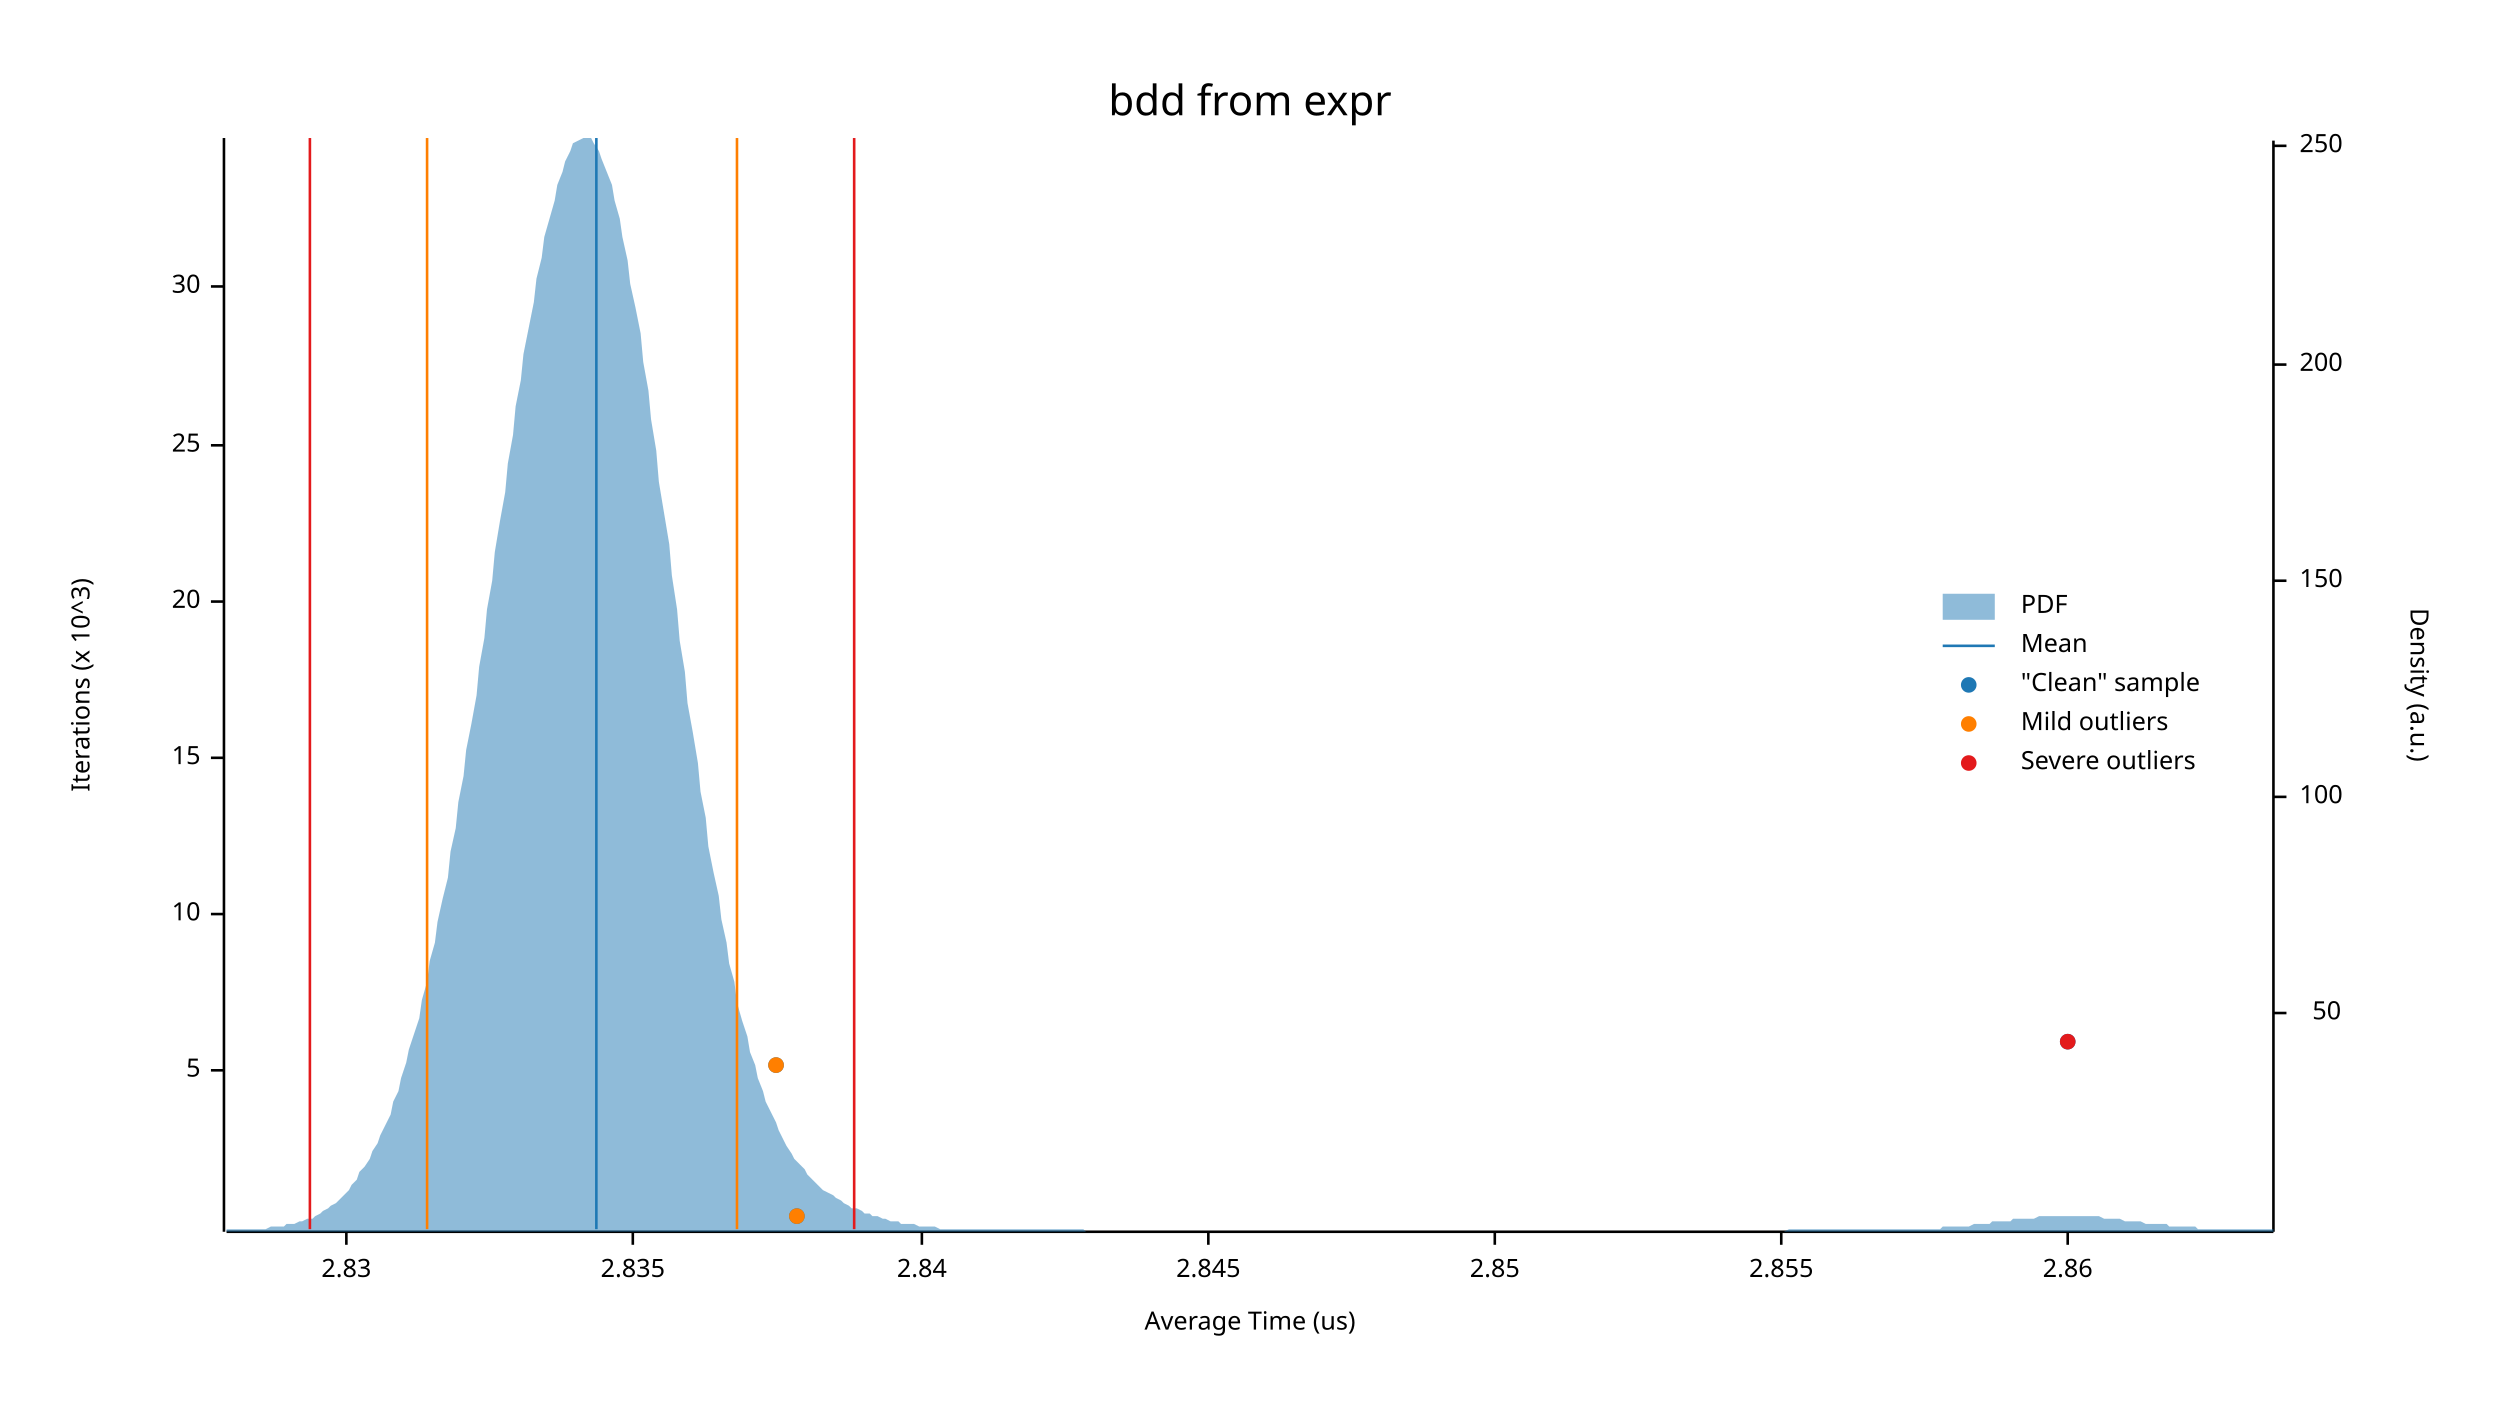
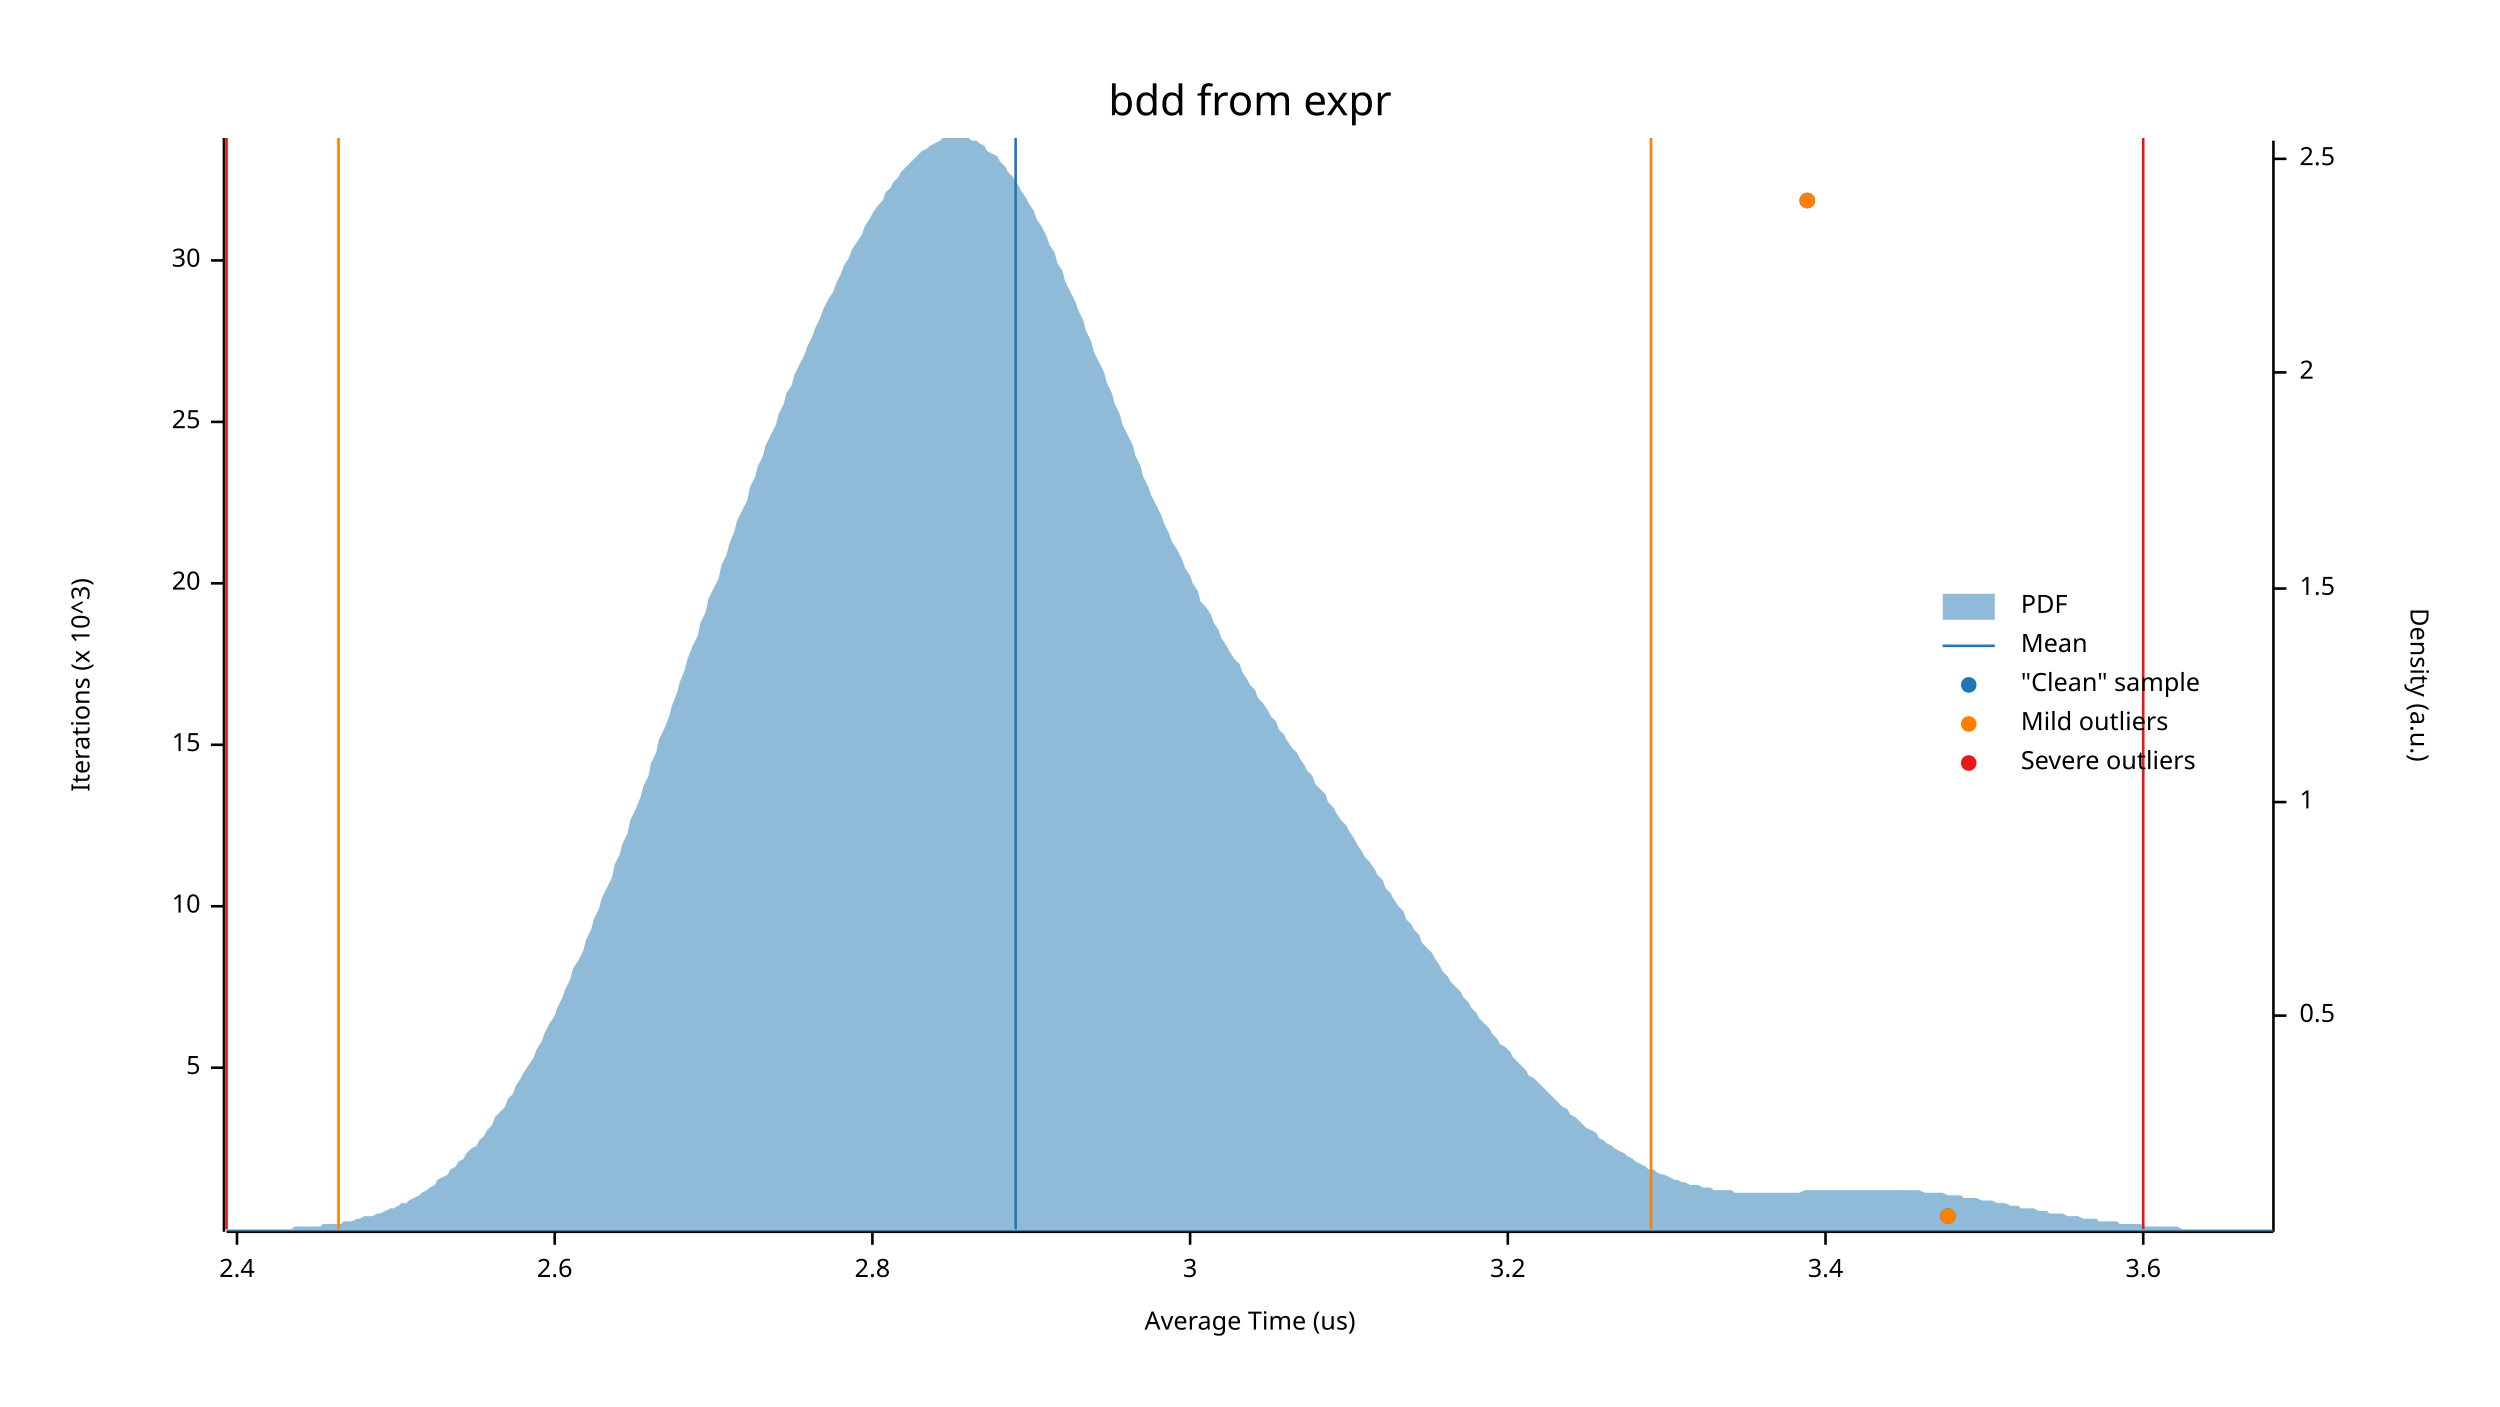
<svg xmlns="http://www.w3.org/2000/svg" width="960" height="540" viewBox="0 0 960 540">
  <text x="480" y="32" dy="0.76em" text-anchor="middle" font-family="sans-serif" font-size="16.129" opacity="1" fill="#000000">
bdd from expr
</text>
  <text x="27" y="263" dy="0.76em" text-anchor="middle" font-family="sans-serif" font-size="9.677" opacity="1" fill="#000000" transform="rotate(270, 27, 263)">
Iterations (x 10^3)
</text>
  <text x="480" y="513" dy="-0.5ex" text-anchor="middle" font-family="sans-serif" font-size="9.677" opacity="1" fill="#000000">
Average Time (us)
</text>
  <polyline fill="none" opacity="1" stroke="#000000" stroke-width="1" points="86,53 86,473 " />
-   <text x="77" y="411" dy="0.5ex" text-anchor="end" font-family="sans-serif" font-size="9.677" opacity="1" fill="#000000">
+   <text x="77" y="410" dy="0.5ex" text-anchor="end" font-family="sans-serif" font-size="9.677" opacity="1" fill="#000000">
5
</text>
-   <polyline fill="none" opacity="1" stroke="#000000" stroke-width="1" points="81,411 86,411 " />
-   <text x="77" y="351" dy="0.5ex" text-anchor="end" font-family="sans-serif" font-size="9.677" opacity="1" fill="#000000">
+   <polyline fill="none" opacity="1" stroke="#000000" stroke-width="1" points="81,410 86,410 " />
+   <text x="77" y="348" dy="0.5ex" text-anchor="end" font-family="sans-serif" font-size="9.677" opacity="1" fill="#000000">
10
</text>
-   <polyline fill="none" opacity="1" stroke="#000000" stroke-width="1" points="81,351 86,351 " />
-   <text x="77" y="291" dy="0.5ex" text-anchor="end" font-family="sans-serif" font-size="9.677" opacity="1" fill="#000000">
+   <polyline fill="none" opacity="1" stroke="#000000" stroke-width="1" points="81,348 86,348 " />
+   <text x="77" y="286" dy="0.5ex" text-anchor="end" font-family="sans-serif" font-size="9.677" opacity="1" fill="#000000">
15
</text>
-   <polyline fill="none" opacity="1" stroke="#000000" stroke-width="1" points="81,291 86,291 " />
-   <text x="77" y="231" dy="0.5ex" text-anchor="end" font-family="sans-serif" font-size="9.677" opacity="1" fill="#000000">
+   <polyline fill="none" opacity="1" stroke="#000000" stroke-width="1" points="81,286 86,286 " />
+   <text x="77" y="224" dy="0.5ex" text-anchor="end" font-family="sans-serif" font-size="9.677" opacity="1" fill="#000000">
20
</text>
-   <polyline fill="none" opacity="1" stroke="#000000" stroke-width="1" points="81,231 86,231 " />
-   <text x="77" y="171" dy="0.5ex" text-anchor="end" font-family="sans-serif" font-size="9.677" opacity="1" fill="#000000">
+   <polyline fill="none" opacity="1" stroke="#000000" stroke-width="1" points="81,224 86,224 " />
+   <text x="77" y="162" dy="0.5ex" text-anchor="end" font-family="sans-serif" font-size="9.677" opacity="1" fill="#000000">
25
</text>
-   <polyline fill="none" opacity="1" stroke="#000000" stroke-width="1" points="81,171 86,171 " />
-   <text x="77" y="110" dy="0.5ex" text-anchor="end" font-family="sans-serif" font-size="9.677" opacity="1" fill="#000000">
+   <polyline fill="none" opacity="1" stroke="#000000" stroke-width="1" points="81,162 86,162 " />
+   <text x="77" y="100" dy="0.5ex" text-anchor="end" font-family="sans-serif" font-size="9.677" opacity="1" fill="#000000">
30
</text>
-   <polyline fill="none" opacity="1" stroke="#000000" stroke-width="1" points="81,110 86,110 " />
+   <polyline fill="none" opacity="1" stroke="#000000" stroke-width="1" points="81,100 86,100 " />
  <polyline fill="none" opacity="1" stroke="#000000" stroke-width="1" points="87,473 873,473 " />
-   <text x="133" y="483" dy="0.76em" text-anchor="middle" font-family="sans-serif" font-size="9.677" opacity="1" fill="#000000">
- 2.83
+   <text x="91" y="483" dy="0.76em" text-anchor="middle" font-family="sans-serif" font-size="9.677" opacity="1" fill="#000000">
+ 2.4
</text>
-   <polyline fill="none" opacity="1" stroke="#000000" stroke-width="1" points="133,473 133,478 " />
-   <text x="243" y="483" dy="0.76em" text-anchor="middle" font-family="sans-serif" font-size="9.677" opacity="1" fill="#000000">
- 2.835
+   <polyline fill="none" opacity="1" stroke="#000000" stroke-width="1" points="91,473 91,478 " />
+   <text x="213" y="483" dy="0.76em" text-anchor="middle" font-family="sans-serif" font-size="9.677" opacity="1" fill="#000000">
+ 2.6
</text>
-   <polyline fill="none" opacity="1" stroke="#000000" stroke-width="1" points="243,473 243,478 " />
-   <text x="354" y="483" dy="0.76em" text-anchor="middle" font-family="sans-serif" font-size="9.677" opacity="1" fill="#000000">
- 2.84
+   <polyline fill="none" opacity="1" stroke="#000000" stroke-width="1" points="213,473 213,478 " />
+   <text x="335" y="483" dy="0.76em" text-anchor="middle" font-family="sans-serif" font-size="9.677" opacity="1" fill="#000000">
+ 2.8
</text>
-   <polyline fill="none" opacity="1" stroke="#000000" stroke-width="1" points="354,473 354,478 " />
-   <text x="464" y="483" dy="0.76em" text-anchor="middle" font-family="sans-serif" font-size="9.677" opacity="1" fill="#000000">
- 2.845
+   <polyline fill="none" opacity="1" stroke="#000000" stroke-width="1" points="335,473 335,478 " />
+   <text x="457" y="483" dy="0.76em" text-anchor="middle" font-family="sans-serif" font-size="9.677" opacity="1" fill="#000000">
+ 3
</text>
-   <polyline fill="none" opacity="1" stroke="#000000" stroke-width="1" points="464,473 464,478 " />
-   <text x="574" y="483" dy="0.76em" text-anchor="middle" font-family="sans-serif" font-size="9.677" opacity="1" fill="#000000">
- 2.85
+   <polyline fill="none" opacity="1" stroke="#000000" stroke-width="1" points="457,473 457,478 " />
+   <text x="579" y="483" dy="0.76em" text-anchor="middle" font-family="sans-serif" font-size="9.677" opacity="1" fill="#000000">
+ 3.2
</text>
-   <polyline fill="none" opacity="1" stroke="#000000" stroke-width="1" points="574,473 574,478 " />
-   <text x="684" y="483" dy="0.76em" text-anchor="middle" font-family="sans-serif" font-size="9.677" opacity="1" fill="#000000">
- 2.855
+   <polyline fill="none" opacity="1" stroke="#000000" stroke-width="1" points="579,473 579,478 " />
+   <text x="701" y="483" dy="0.76em" text-anchor="middle" font-family="sans-serif" font-size="9.677" opacity="1" fill="#000000">
+ 3.4
</text>
-   <polyline fill="none" opacity="1" stroke="#000000" stroke-width="1" points="684,473 684,478 " />
-   <text x="794" y="483" dy="0.76em" text-anchor="middle" font-family="sans-serif" font-size="9.677" opacity="1" fill="#000000">
- 2.86
+   <polyline fill="none" opacity="1" stroke="#000000" stroke-width="1" points="701,473 701,478 " />
+   <text x="823" y="483" dy="0.76em" text-anchor="middle" font-family="sans-serif" font-size="9.677" opacity="1" fill="#000000">
+ 3.6
</text>
-   <polyline fill="none" opacity="1" stroke="#000000" stroke-width="1" points="794,473 794,478 " />
+   <polyline fill="none" opacity="1" stroke="#000000" stroke-width="1" points="823,473 823,478 " />
  <text x="933" y="263" dy="0.76em" text-anchor="middle" font-family="sans-serif" font-size="9.677" opacity="1" fill="#000000" transform="rotate(90, 933, 263)">
Density (a.u.)
</text>
  <polyline fill="none" opacity="1" stroke="#000000" stroke-width="1" points="873,54 873,473 " />
-   <text x="899" y="389" dy="0.5ex" text-anchor="end" font-family="sans-serif" font-size="9.677" opacity="1" fill="#000000">
- 50
+   <text x="883" y="390" dy="0.5ex" text-anchor="start" font-family="sans-serif" font-size="9.677" opacity="1" fill="#000000">
+ 0.5
</text>
-   <polyline fill="none" opacity="1" stroke="#000000" stroke-width="1" points="873,389 878,389 " />
-   <text x="883" y="306" dy="0.5ex" text-anchor="start" font-family="sans-serif" font-size="9.677" opacity="1" fill="#000000">
- 100
+   <polyline fill="none" opacity="1" stroke="#000000" stroke-width="1" points="873,390 878,390 " />
+   <text x="883" y="308" dy="0.5ex" text-anchor="start" font-family="sans-serif" font-size="9.677" opacity="1" fill="#000000">
+ 1
</text>
-   <polyline fill="none" opacity="1" stroke="#000000" stroke-width="1" points="873,306 878,306 " />
-   <text x="883" y="223" dy="0.5ex" text-anchor="start" font-family="sans-serif" font-size="9.677" opacity="1" fill="#000000">
- 150
+   <polyline fill="none" opacity="1" stroke="#000000" stroke-width="1" points="873,308 878,308 " />
+   <text x="883" y="226" dy="0.5ex" text-anchor="start" font-family="sans-serif" font-size="9.677" opacity="1" fill="#000000">
+ 1.5
</text>
-   <polyline fill="none" opacity="1" stroke="#000000" stroke-width="1" points="873,223 878,223 " />
-   <text x="883" y="140" dy="0.5ex" text-anchor="start" font-family="sans-serif" font-size="9.677" opacity="1" fill="#000000">
- 200
+   <polyline fill="none" opacity="1" stroke="#000000" stroke-width="1" points="873,226 878,226 " />
+   <text x="883" y="143" dy="0.5ex" text-anchor="start" font-family="sans-serif" font-size="9.677" opacity="1" fill="#000000">
+ 2
</text>
-   <polyline fill="none" opacity="1" stroke="#000000" stroke-width="1" points="873,140 878,140 " />
-   <text x="883" y="56" dy="0.5ex" text-anchor="start" font-family="sans-serif" font-size="9.677" opacity="1" fill="#000000">
- 250
+   <polyline fill="none" opacity="1" stroke="#000000" stroke-width="1" points="873,143 878,143 " />
+   <text x="883" y="61" dy="0.5ex" text-anchor="start" font-family="sans-serif" font-size="9.677" opacity="1" fill="#000000">
+ 2.5
</text>
-   <polyline fill="none" opacity="1" stroke="#000000" stroke-width="1" points="873,56 878,56 " />
-   <polygon opacity="0.5" fill="#1F78B4" points="87,472 88,472 90,472 91,472 93,472 94,472 96,472 98,472 99,472 101,472 102,472 104,471 105,471 107,471 109,471 110,470 112,470 113,470 115,469 116,469 118,468 120,468 121,467 123,466 124,465 126,464 127,463 129,462 131,460 132,459 134,457 135,455 137,453 138,450 140,448 142,445 143,442 145,439 146,436 148,432 150,428 151,423 153,419 154,414 156,408 157,403 159,397 161,391 162,384 164,377 165,369 167,362 168,354 170,345 172,337 173,327 175,318 176,308 178,298 179,288 181,278 183,267 184,256 186,245 187,234 189,223 190,212 192,200 194,189 195,178 197,167 198,156 200,146 201,136 203,126 205,116 206,107 208,99 209,91 211,84 213,77 214,71 216,66 217,62 219,58 220,55 222,54 224,53 225,53 227,53 228,55 230,58 231,61 233,66 235,71 236,77 238,84 239,91 241,100 242,109 244,118 246,128 247,139 249,150 250,161 252,173 253,185 255,197 257,209 258,221 260,234 261,246 263,258 264,270 266,281 268,293 269,304 271,314 272,325 274,335 276,344 277,353 279,362 280,370 282,377 283,385 285,392 287,398 288,404 290,409 291,414 293,419 294,423 296,427 298,431 299,434 301,438 302,440 304,443 305,445 307,447 309,449 310,451 312,453 313,454 315,456 316,457 318,458 320,459 321,460 323,461 324,462 326,463 327,464 329,464 331,465 332,466 334,466 335,467 337,467 339,468 340,468 342,469 343,469 345,469 346,470 348,470 350,470 351,470 353,471 354,471 356,471 357,471 359,471 361,472 362,472 364,472 365,472 367,472 368,472 370,472 372,472 373,472 375,472 376,472 378,472 379,472 381,472 383,472 384,472 386,472 387,472 389,472 391,472 392,472 394,472 395,472 397,472 398,472 400,472 402,472 403,472 405,472 406,472 408,472 409,472 411,472 413,472 414,472 416,472 417,473 419,473 420,473 422,473 424,473 425,473 427,473 428,473 430,473 431,473 433,473 435,473 436,473 438,473 439,473 441,473 442,473 444,473 446,473 447,473 449,473 450,473 452,473 454,473 455,473 457,473 458,473 460,473 461,473 463,473 465,473 466,473 468,473 469,473 471,473 472,473 474,473 476,473 477,473 479,473 480,473 482,473 483,473 485,473 487,473 488,473 490,473 491,473 493,473 494,473 496,473 498,473 499,473 501,473 502,473 504,473 505,473 507,473 509,473 510,473 512,473 513,473 515,473 517,473 518,473 520,473 521,473 523,473 524,473 526,473 528,473 529,473 531,473 532,473 534,473 535,473 537,473 539,473 540,473 542,473 543,473 545,473 546,473 548,473 550,473 551,473 553,473 554,473 556,473 557,473 559,473 561,473 562,473 564,473 565,473 567,473 568,473 570,473 572,473 573,473 575,473 576,473 578,473 580,473 581,473 583,473 584,473 586,473 587,473 589,473 591,473 592,473 594,473 595,473 597,473 598,473 600,473 602,473 603,473 605,473 606,473 608,473 609,473 611,473 613,473 614,473 616,473 617,473 619,473 620,473 622,473 624,473 625,473 627,473 628,473 630,473 632,473 633,473 635,473 636,473 638,473 639,473 641,473 643,473 644,473 646,473 647,473 649,473 650,473 652,473 654,473 655,473 657,473 658,473 660,473 661,473 663,473 665,473 666,473 668,473 669,473 671,473 672,473 674,473 676,473 677,473 679,473 680,473 682,473 683,473 685,473 687,472 688,472 690,472 691,472 693,472 695,472 696,472 698,472 699,472 701,472 702,472 704,472 706,472 707,472 709,472 710,472 712,472 713,472 715,472 717,472 718,472 720,472 721,472 723,472 724,472 726,472 728,472 729,472 731,472 732,472 734,472 735,472 737,472 739,472 740,472 742,472 743,472 745,472 746,471 748,471 750,471 751,471 753,471 754,471 756,471 758,470 759,470 761,470 762,470 764,470 765,469 767,469 769,469 770,469 772,469 773,468 775,468 776,468 778,468 780,468 781,468 783,467 784,467 786,467 787,467 789,467 791,467 792,467 794,467 795,467 797,467 798,467 800,467 802,467 803,467 805,467 806,467 808,468 809,468 811,468 813,468 814,468 816,469 817,469 819,469 821,469 822,469 824,470 825,470 827,470 828,470 830,470 832,470 833,471 835,471 836,471 838,471 839,471 841,471 843,471 844,472 846,472 847,472 849,472 850,472 852,472 854,472 855,472 857,472 858,472 860,472 861,472 863,472 865,472 866,472 868,472 869,472 871,472 873,472 873,473 87,473 " />
-   <polyline fill="none" opacity="1" stroke="#1F78B4" stroke-width="1" points="229,472 229,53 " />
-   <polyline fill="none" opacity="1" stroke="#FF7F00" stroke-width="1" points="164,472 164,53 " />
-   <polyline fill="none" opacity="1" stroke="#FF7F00" stroke-width="1" points="283,472 283,53 " />
-   <polyline fill="none" opacity="1" stroke="#E31A1C" stroke-width="1" points="119,472 119,53 " />
-   <polyline fill="none" opacity="1" stroke="#E31A1C" stroke-width="1" points="328,472 328,53 " />
-   <circle cx="306" cy="467" r="3" opacity="1" fill="#1F78B4" stroke="none" stroke-width="1" />
-   <circle cx="298" cy="409" r="3" opacity="1" fill="#1F78B4" stroke="none" stroke-width="1" />
-   <circle cx="794" cy="400" r="3" opacity="1" fill="#1F78B4" stroke="none" stroke-width="1" />
-   <circle cx="306" cy="467" r="3" opacity="1" fill="#FF7F00" stroke="none" stroke-width="1" />
-   <circle cx="298" cy="409" r="3" opacity="1" fill="#FF7F00" stroke="none" stroke-width="1" />
-   <circle cx="794" cy="400" r="3" opacity="1" fill="#E31A1C" stroke="none" stroke-width="1" />
+   <polyline fill="none" opacity="1" stroke="#000000" stroke-width="1" points="873,61 878,61 " />
+   <polygon opacity="0.5" fill="#1F78B4" points="87,472 88,472 90,472 91,472 93,472 94,472 96,472 98,472 99,472 101,472 102,472 104,472 105,472 107,472 109,472 110,472 112,472 113,471 115,471 116,471 118,471 120,471 121,471 123,471 124,470 126,470 127,470 129,470 131,470 132,469 134,469 135,469 137,468 138,468 140,467 142,467 143,467 145,466 146,466 148,465 150,464 151,464 153,463 154,462 156,462 157,461 159,460 161,459 162,458 164,457 165,456 167,455 168,453 170,452 172,451 173,449 175,448 176,446 178,445 179,443 181,441 183,440 184,438 186,436 187,434 189,432 190,429 192,427 194,425 195,422 197,420 198,417 200,414 201,412 203,409 205,406 206,403 208,400 209,397 211,393 213,390 214,387 216,383 217,380 219,376 220,372 222,369 224,365 225,361 227,357 228,353 230,349 231,345 233,341 235,337 236,332 238,328 239,324 241,320 242,315 244,311 246,306 247,302 249,298 250,293 252,289 253,284 255,280 257,275 258,271 260,266 261,262 263,257 264,253 266,248 268,244 269,239 271,235 272,230 274,226 276,222 277,217 279,213 280,209 282,204 283,200 285,196 287,192 288,187 290,183 291,179 293,175 294,171 296,167 298,163 299,159 301,155 302,151 304,148 305,144 307,140 309,136 310,133 312,129 313,126 315,122 316,119 318,115 320,112 321,109 323,105 324,102 326,99 327,96 329,93 331,90 332,87 334,84 335,82 337,79 339,77 340,74 342,72 343,70 345,68 346,66 348,64 350,62 351,61 353,59 354,58 356,57 357,56 359,55 361,54 362,53 364,53 365,53 367,53 368,53 370,53 372,53 373,54 375,54 376,55 378,56 379,58 381,59 383,60 384,62 386,64 387,66 389,68 391,71 392,73 394,76 395,78 397,81 398,84 400,87 402,91 403,94 405,97 406,101 408,104 409,108 411,112 413,116 414,119 416,123 417,127 419,131 420,135 422,139 424,143 425,147 427,151 428,155 430,159 431,163 433,167 435,171 436,175 438,179 439,183 441,187 442,190 444,194 446,198 447,201 449,205 450,208 452,211 454,215 455,218 457,221 458,224 460,227 461,231 463,233 465,236 466,239 468,242 469,245 471,248 472,250 474,253 476,255 477,258 479,261 480,263 482,265 483,268 485,270 487,273 488,275 490,277 491,280 493,282 494,284 496,287 498,289 499,291 501,294 502,296 504,298 505,301 507,303 509,305 510,308 512,310 513,312 515,315 517,317 518,319 520,322 521,324 523,327 524,329 526,331 528,334 529,336 531,338 532,341 534,343 535,345 537,348 539,350 540,353 542,355 543,357 545,359 546,362 548,364 550,366 551,368 553,371 554,373 556,375 557,377 559,379 561,381 562,383 564,385 565,387 567,389 568,391 570,393 572,395 573,397 575,399 576,401 578,402 580,404 581,406 583,408 584,409 586,411 587,413 589,414 591,416 592,417 594,419 595,420 597,422 598,423 600,425 602,426 603,428 605,429 606,430 608,432 609,433 611,434 613,435 614,437 616,438 617,439 619,440 620,441 622,442 624,443 625,444 627,445 628,446 630,447 632,448 633,449 635,449 636,450 638,451 639,451 641,452 643,453 644,453 646,454 647,454 649,455 650,455 652,455 654,456 655,456 657,456 658,457 660,457 661,457 663,457 665,457 666,458 668,458 669,458 671,458 672,458 674,458 676,458 677,458 679,458 680,458 682,458 683,458 685,458 687,458 688,458 690,458 691,458 693,457 695,457 696,457 698,457 699,457 701,457 702,457 704,457 706,457 707,457 709,457 710,457 712,457 713,457 715,457 717,457 718,457 720,457 721,457 723,457 724,457 726,457 728,457 729,457 731,457 732,457 734,457 735,457 737,457 739,458 740,458 742,458 743,458 745,458 746,458 748,459 750,459 751,459 753,459 754,460 756,460 758,460 759,460 761,461 762,461 764,461 765,461 767,462 769,462 770,462 772,463 773,463 775,463 776,464 778,464 780,464 781,464 783,465 784,465 786,465 787,466 789,466 791,466 792,466 794,467 795,467 797,467 798,467 800,468 802,468 803,468 805,468 806,469 808,469 809,469 811,469 813,469 814,470 816,470 817,470 819,470 821,470 822,470 824,471 825,471 827,471 828,471 830,471 832,471 833,471 835,471 836,471 838,472 839,472 841,472 843,472 844,472 846,472 847,472 849,472 850,472 852,472 854,472 855,472 857,472 858,472 860,472 861,472 863,472 865,472 866,472 868,472 869,472 871,472 873,472 873,473 87,473 " />
+   <polyline fill="none" opacity="1" stroke="#1F78B4" stroke-width="1" points="390,472 390,53 " />
+   <polyline fill="none" opacity="1" stroke="#FF7F00" stroke-width="1" points="130,472 130,53 " />
+   <polyline fill="none" opacity="1" stroke="#FF7F00" stroke-width="1" points="634,472 634,53 " />
+   <polyline fill="none" opacity="1" stroke="#E31A1C" stroke-width="1" points="87,472 87,53 " />
+   <polyline fill="none" opacity="1" stroke="#E31A1C" stroke-width="1" points="823,472 823,53 " />
+   <circle cx="748" cy="467" r="3" opacity="1" fill="#1F78B4" stroke="none" stroke-width="1" />
+   <circle cx="694" cy="77" r="3" opacity="1" fill="#1F78B4" stroke="none" stroke-width="1" />
+   <circle cx="748" cy="467" r="3" opacity="1" fill="#FF7F00" stroke="none" stroke-width="1" />
+   <circle cx="694" cy="77" r="3" opacity="1" fill="#FF7F00" stroke="none" stroke-width="1" />
  <text x="776" y="228" dy="0.76em" text-anchor="start" font-family="sans-serif" font-size="9.677" opacity="1" fill="#000000">
PDF
</text>
  <text x="776" y="243" dy="0.76em" text-anchor="start" font-family="sans-serif" font-size="9.677" opacity="1" fill="#000000">
Mean
</text>
  <text x="776" y="258" dy="0.76em" text-anchor="start" font-family="sans-serif" font-size="9.677" opacity="1" fill="#000000">
"Clean" sample
</text>
  <text x="776" y="273" dy="0.76em" text-anchor="start" font-family="sans-serif" font-size="9.677" opacity="1" fill="#000000">
Mild outliers
</text>
  <text x="776" y="288" dy="0.76em" text-anchor="start" font-family="sans-serif" font-size="9.677" opacity="1" fill="#000000">
Severe outliers
</text>
  <rect x="746" y="228" width="20" height="10" opacity="0.5" fill="#1F78B4" stroke="none" />
  <polyline fill="none" opacity="1" stroke="#1F78B4" stroke-width="1" points="746,248 766,248 " />
  <circle cx="756" cy="263" r="3" opacity="1" fill="#1F78B4" stroke="none" stroke-width="1" />
  <circle cx="756" cy="278" r="3" opacity="1" fill="#FF7F00" stroke="none" stroke-width="1" />
  <circle cx="756" cy="293" r="3" opacity="1" fill="#E31A1C" stroke="none" stroke-width="1" />
</svg>
